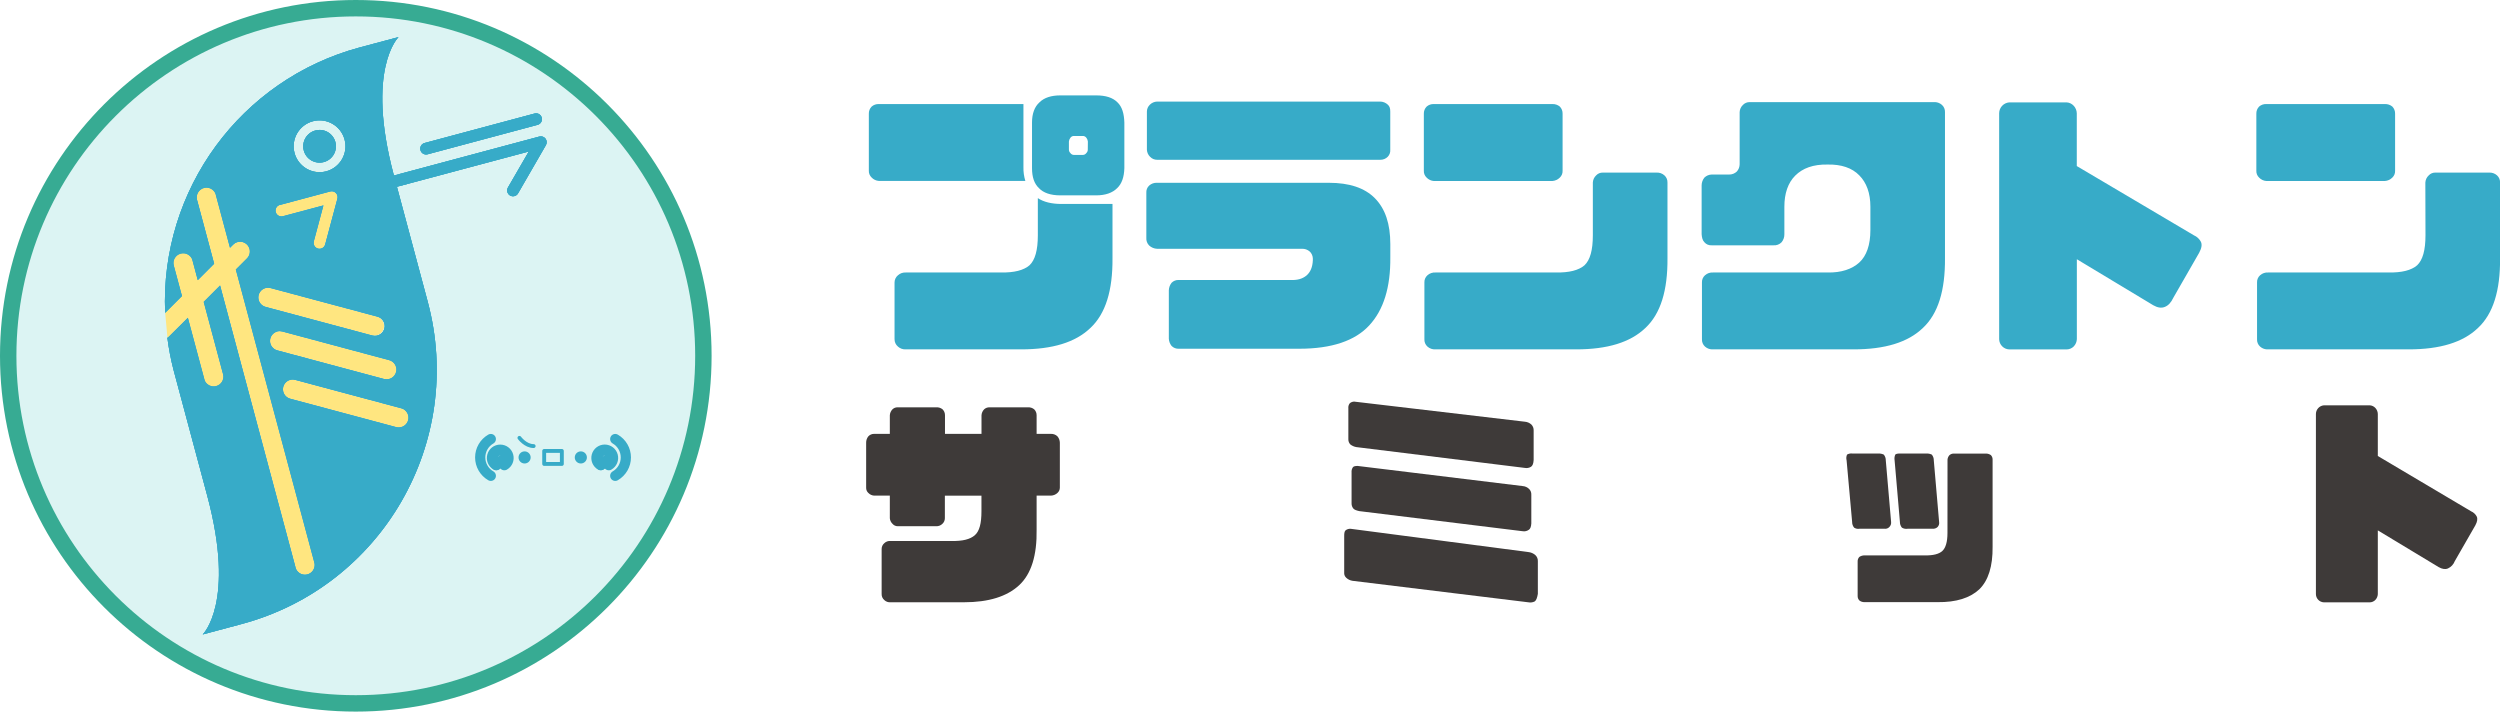
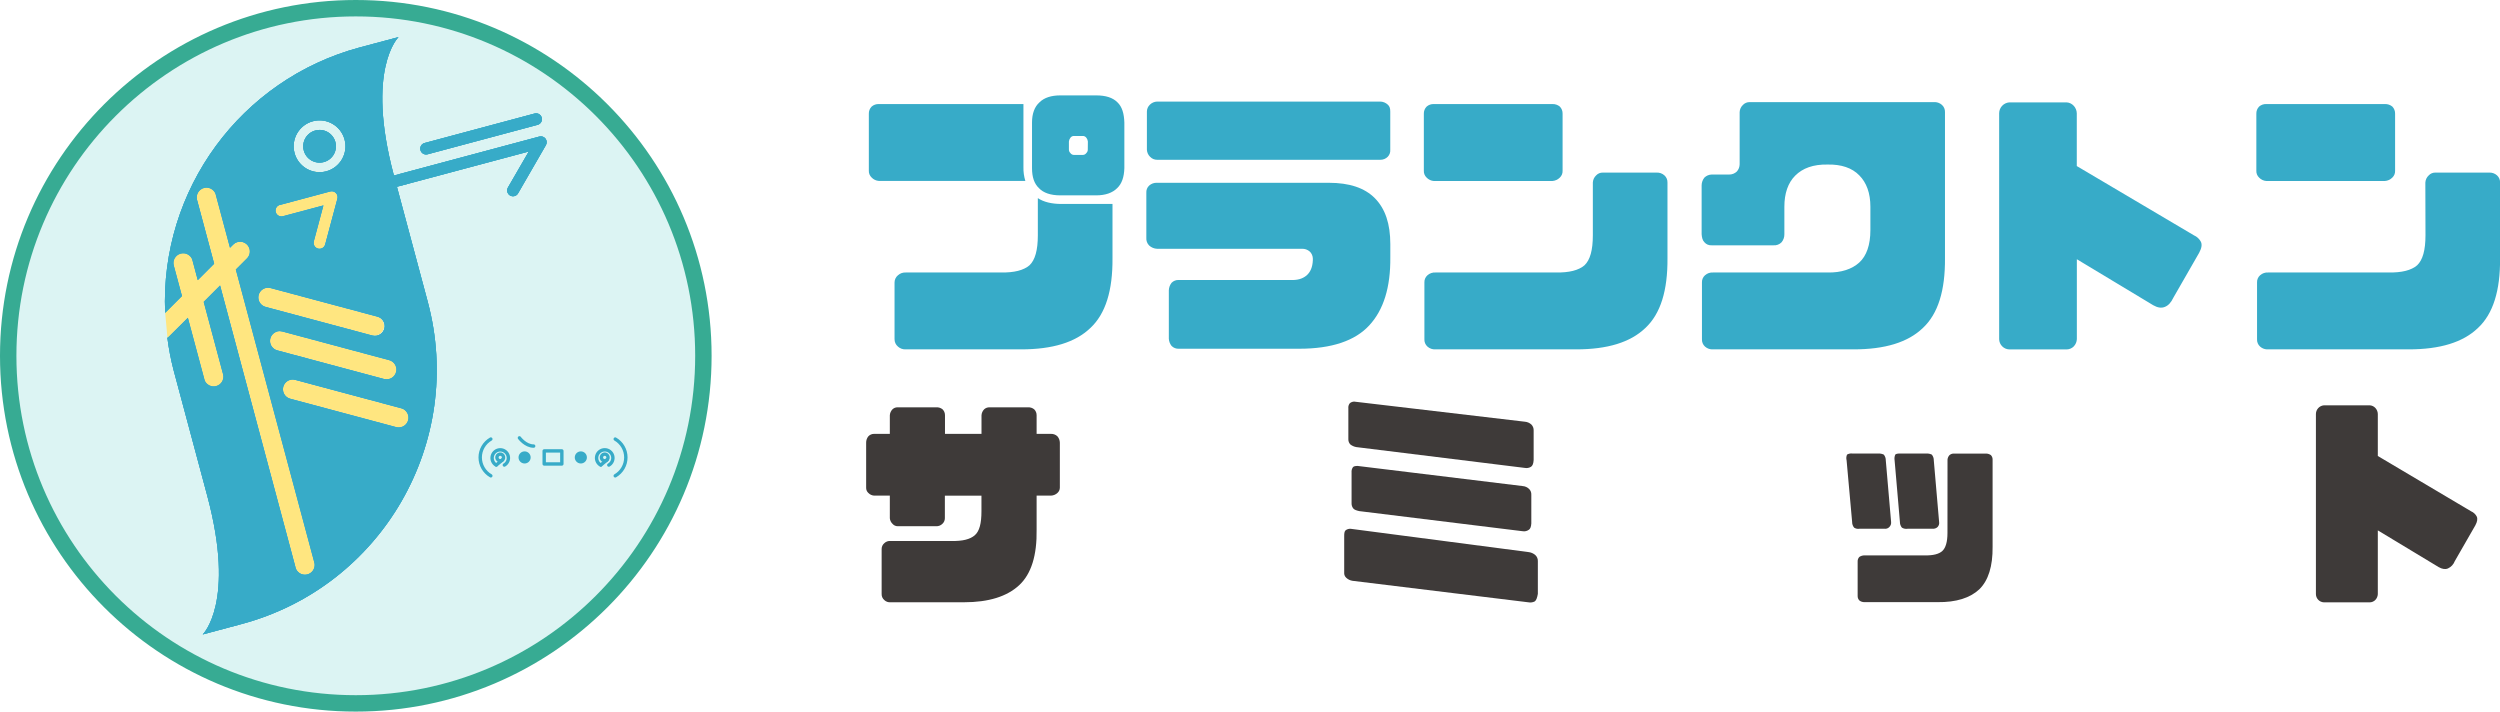
- <svg xmlns="http://www.w3.org/2000/svg" viewBox="0 0 1468.46 417.98">
-   <defs>
-     <style>.cls-1{fill:#37abc8;}.cls-2{fill:#3e3a39;}.cls-3{fill:#dcf4f3;stroke:#37ab93;stroke-width:9.64px;}.cls-3,.cls-5,.cls-6,.cls-7,.cls-8{stroke-linecap:round;}.cls-3,.cls-5,.cls-7,.cls-8{stroke-linejoin:round;}.cls-4{fill:#ffe680;}.cls-5,.cls-6,.cls-7,.cls-8{fill:none;stroke:#37abc8;}.cls-5{stroke-width:2.28px;}.cls-6,.cls-8{stroke-width:6.17px;}.cls-7{stroke-width:6px;}</style>
+ <svg xmlns="http://www.w3.org/2000/svg" id="svg4536" version="1.1" viewBox="0 0 1468.46 417.98">
+   <defs id="defs4487">
+     <style id="style4485">.cls-1{fill:#37abc8;}.cls-2{fill:#3e3a39;}.cls-3{fill:#dcf4f3;stroke:#37ab93;stroke-width:9.64px;}.cls-3,.cls-5,.cls-6,.cls-7,.cls-8{stroke-linecap:round;}.cls-3,.cls-5,.cls-7,.cls-8{stroke-linejoin:round;}.cls-4{fill:#ffe680;}.cls-5,.cls-6,.cls-7,.cls-8{fill:none;stroke:#37abc8;}.cls-5{stroke-width:2.28px;}.cls-6,.cls-8{stroke-width:6.17px;}.cls-7{stroke-width:6px;}</style>
  </defs>
-   <g id="レイヤー_2" data-name="レイヤー 2">
-     <g id="レイヤー_1-2" data-name="レイヤー 1">
-       <path class="cls-1" d="M602.27,106.27H516.21a6.44,6.44,0,0,1-4.23-2,5.18,5.18,0,0,1-1.64-4.08V66.83A5.75,5.75,0,0,1,512,62.59a6.07,6.07,0,0,1,4.23-1.47h84.92v37A25.37,25.37,0,0,0,602.27,106.27Zm7.34,10.11c3.42,2.28,8.15,3.42,13.85,3.42h30v31.78c.17,19.07-4.07,32.77-13,41.08-8.81,8.47-22.33,12.55-40.59,12.55H532a6.28,6.28,0,0,1-4.56-1.63,5.6,5.6,0,0,1-2-4.4V165.93a5.51,5.51,0,0,1,2-4.24,6.28,6.28,0,0,1,4.56-1.63H587.6c8.15.16,13.7-1.3,17.12-4.24,3.26-3.1,4.89-8.8,4.89-17.6ZM606.19,72c0-5.21,1.46-9.29,4.4-11.9,2.77-2.77,7-4.07,12.22-4.07h21c5.7,0,9.78,1.3,12.55,4.07,2.77,2.61,3.91,6.69,4.07,11.9V98.77c-.16,5.22-1.46,9.13-4.23,11.74-2.78,2.77-6.85,4.24-12.39,4.24h-21c-5.7,0-9.94-1.47-12.55-4.24-2.77-2.61-4.07-6.52-4.07-11.74ZM639,83.13a4.31,4.31,0,0,0-.82-2.12,2.56,2.56,0,0,0-2.44-1.14h-4.57A2.56,2.56,0,0,0,628.68,81a4.31,4.31,0,0,0-.82,2.12v4.72a2.7,2.7,0,0,0,.82,2A2.58,2.58,0,0,0,631.12,91h4.57a2.58,2.58,0,0,0,2.44-1.14,2.7,2.7,0,0,0,.82-2Z" />
-       <path class="cls-1" d="M767.39,161.85c2.29-1.95,3.59-4.89,3.75-9v-1a5.86,5.86,0,0,0-1.79-4.08,6.43,6.43,0,0,0-4.73-1.63H679.7a7.36,7.36,0,0,1-4.72-1.95,5.78,5.78,0,0,1-1.64-4.56V113.28A5.29,5.29,0,0,1,675,109a6.43,6.43,0,0,1,4.72-1.63H780.59c11.9,0,21,2.94,27.06,9.13s9,15,9,26.89v7.83c.16,17.44-3.91,30.8-12.39,39.93-8.31,9-22,13.69-41.07,13.69H692.42a5.53,5.53,0,0,1-4.24-1.63,7.48,7.48,0,0,1-1.63-4.24V170.49a7.55,7.55,0,0,1,1.63-4.4,5.53,5.53,0,0,1,4.24-1.63h65.84C762,164.62,765,163.81,767.39,161.85Zm47.76-100.4c1.14,1,1.47,2.28,1.47,4.07V88a5.27,5.27,0,0,1-1.47,4.07,6,6,0,0,1-4.4,1.79h-131a5.66,5.66,0,0,1-4.24-1.79A6.23,6.23,0,0,1,673.67,88V65.52a5.6,5.6,0,0,1,1.79-4.07,6.32,6.32,0,0,1,4.24-1.79h131A6.73,6.73,0,0,1,815.15,61.45Z" />
-       <path class="cls-1" d="M911.81,61.12a6.52,6.52,0,0,1,4.4,1.47,5.78,5.78,0,0,1,1.63,4.24v33.41a5.2,5.2,0,0,1-1.63,4.08,6.87,6.87,0,0,1-4.4,2h-69.6a6.44,6.44,0,0,1-4.23-2,5.18,5.18,0,0,1-1.64-4.08V66.83A5.75,5.75,0,0,1,838,62.59a6.07,6.07,0,0,1,4.23-1.47Zm23.8,46.13a6.12,6.12,0,0,1,1.95-4.24,5.09,5.09,0,0,1,3.92-1.63h31.45a6.43,6.43,0,0,1,4.73,1.63,5.42,5.42,0,0,1,1.79,4.24v44.33c.17,19.07-4.07,32.77-13,41.08-8.81,8.47-22.34,12.55-40.59,12.55H843.19a6.45,6.45,0,0,1-4.73-1.63,5.46,5.46,0,0,1-1.79-4.4V165.93a5.35,5.35,0,0,1,1.79-4.24,6.45,6.45,0,0,1,4.73-1.63H913.6c8.15.16,13.7-1.3,17.12-4.24,3.26-3.1,4.89-8.8,4.89-17.6Z" />
-       <path class="cls-1" d="M1001.14,142.29c-1.14-1.14-1.47-2.77-1.63-4.72V108.88a7.39,7.39,0,0,1,1.63-4.56,6.31,6.31,0,0,1,4.24-1.8h10.26a6.41,6.41,0,0,0,4.57-1.79,6.51,6.51,0,0,0,1.63-4.24V65.85a6.12,6.12,0,0,1,1.95-4.24,5.33,5.33,0,0,1,3.92-1.63h108.22a6.43,6.43,0,0,1,4.73,1.63,5.42,5.42,0,0,1,1.79,4.24v85.73c.17,19.07-4.07,32.77-13,41.08-8.81,8.47-22.34,12.55-40.59,12.55h-82.64a6.45,6.45,0,0,1-4.73-1.63,5.46,5.46,0,0,1-1.79-4.4V165.93a5.35,5.35,0,0,1,1.79-4.24,6.45,6.45,0,0,1,4.73-1.63h67.32c8,.16,14.34-2,18.58-5.87s6.52-10.27,6.52-19.07V121.43c0-8-2.28-14.18-6.52-18.42-4.24-4.4-10.6-6.52-18.58-6.36-8.48-.16-14.67,2.12-19.07,6.52-4.24,4.24-6.36,10.44-6.36,18.26v16.14a7.17,7.17,0,0,1-1.63,4.72,5.91,5.91,0,0,1-4.73,1.8h-36.34A5.11,5.11,0,0,1,1001.14,142.29Z" />
-       <path class="cls-1" d="M1288.67,138.22a8.4,8.4,0,0,1,4.07,3.75c.82,1.63.49,3.75-1,6.52l-15.16,26.4c-1.3,2.77-2.93,4.57-5,5.38-2,.82-4.24.49-6.84-1l-44.83-27v46.94a6.66,6.66,0,0,1-1.79,4.24,5.92,5.92,0,0,1-4.08,1.79h-33.9a6.14,6.14,0,0,1-5.87-6V66.5a6.46,6.46,0,0,1,5.87-6.36H1214a6.12,6.12,0,0,1,4.08,2,6.73,6.73,0,0,1,1.79,4.4v31Z" />
-       <path class="cls-1" d="M1400.81,61.12a6.52,6.52,0,0,1,4.4,1.47,5.78,5.78,0,0,1,1.63,4.24v33.41a5.2,5.2,0,0,1-1.63,4.08,6.87,6.87,0,0,1-4.4,2h-69.6a6.48,6.48,0,0,1-4.24-2,5.2,5.2,0,0,1-1.63-4.08V66.83a5.78,5.78,0,0,1,1.63-4.24,6.11,6.11,0,0,1,4.24-1.47Zm23.8,46.13a6.12,6.12,0,0,1,2-4.24,5.09,5.09,0,0,1,3.92-1.63h31.45a6.43,6.43,0,0,1,4.73,1.63,5.42,5.42,0,0,1,1.79,4.24v44.33c.17,19.07-4.07,32.77-13,41.08-8.81,8.47-22.34,12.55-40.59,12.55h-82.64a6.45,6.45,0,0,1-4.73-1.63,5.46,5.46,0,0,1-1.79-4.4V165.93a5.35,5.35,0,0,1,1.79-4.24,6.45,6.45,0,0,1,4.73-1.63h70.41c8.15.16,13.7-1.3,17.12-4.24,3.26-3.1,4.89-8.8,4.89-17.6Z" />
-       <path class="cls-2" d="M510.06,289.56a4,4,0,0,1-1.3-3.12V260.05a5.79,5.79,0,0,1,1.3-3.77,4.51,4.51,0,0,1,3.38-1.43h9.23V243.93a5.49,5.49,0,0,1,1.56-3.51,4.22,4.22,0,0,1,3.12-1.17H550a5.33,5.33,0,0,1,3.64,1.17,4.8,4.8,0,0,1,1.43,3.51v10.92h21.45V243.93a5.49,5.49,0,0,1,1.56-3.51,4.43,4.43,0,0,1,3.12-1.17h22.62a5.33,5.33,0,0,1,3.64,1.17,4.8,4.8,0,0,1,1.43,3.51v10.92h8.45a5.2,5.2,0,0,1,3.77,1.43,5.92,5.92,0,0,1,1.43,3.77v26.39a4.15,4.15,0,0,1-1.43,3.12,5.89,5.89,0,0,1-3.77,1.56h-8.45V311c.26,15.21-3.12,26.13-10.27,32.76s-17.94,10-32.37,10H523.06a4.63,4.63,0,0,1-3.64-1.3,4.45,4.45,0,0,1-1.56-3.51V322.45a4.38,4.38,0,0,1,1.56-3.38,4.63,4.63,0,0,1,3.64-1.3h35.88c6.5.13,10.92-1,13.65-3.38s3.9-7,3.9-14v-9.23H555v13.26a4.43,4.43,0,0,1-1.43,3.25,4.89,4.89,0,0,1-3.64,1.43H527.35a4,4,0,0,1-3.12-1.43,5.13,5.13,0,0,1-1.56-3.25V291.12h-9.23A5.16,5.16,0,0,1,510.06,289.56Z" />
-       <path class="cls-2" d="M790.73,339.35a3.66,3.66,0,0,1-1.17-3V314.78c0-1.43.13-2.6.78-3.25a4.27,4.27,0,0,1,3.12-.91l104.26,13.65a7.28,7.28,0,0,1,4.16,1.82,4.59,4.59,0,0,1,1.43,3.51v19.24c-.39,2.21-.91,3.77-1.82,4.42a5.71,5.71,0,0,1-3.77.52L794.5,341.17A6.85,6.85,0,0,1,790.73,339.35Zm2.47-78.26A4.22,4.22,0,0,1,792,258v-18.2a3.93,3.93,0,0,1,.91-3,4.29,4.29,0,0,1,2.47-.91L895.64,247.7a6.4,6.4,0,0,1,3.9,1.69,4.71,4.71,0,0,1,1.3,3.51v17.29c-.13,2.21-.65,3.38-1.56,4a5.13,5.13,0,0,1-3.64.65l-98.93-12.22A8.06,8.06,0,0,1,793.2,261.09Zm1.69,37.57a4.64,4.64,0,0,1-1-3v-18.2a4.58,4.58,0,0,1,.78-3q.58-.78,2.73-.78l97,11.83a6,6,0,0,1,3.77,1.69,4.41,4.41,0,0,1,1.3,3.38v16.9c-.13,2.08-.65,3.25-1.56,3.77a4.74,4.74,0,0,1-3.51.78L798.4,300.22C796.71,299.83,795.54,299.44,794.89,298.66Z" />
-       <path class="cls-2" d="M1109.75,309.58a3.31,3.31,0,0,1-2.86,1H1092.2a4.32,4.32,0,0,1-3.12-.65,5.14,5.14,0,0,1-1.17-3.38l-3.25-36.14a5.16,5.16,0,0,1,.26-3.38,4.76,4.76,0,0,1,3-.65h15.47a7,7,0,0,1,3.12.65,5.14,5.14,0,0,1,1.17,3.38l3.12,36.14A3.57,3.57,0,0,1,1109.75,309.58Zm34.19-39.65a4.39,4.39,0,0,1,1.17-2.6,3.74,3.74,0,0,1,2.34-.91h19.11a5,5,0,0,1,2.86.91,3.63,3.63,0,0,1,1,2.6v51.22q.19,17.16-7.8,25c-5.46,5.07-13.52,7.67-24.57,7.54h-42.9a4.64,4.64,0,0,1-3-1,3.63,3.63,0,0,1-1-2.6V329.86a3.72,3.72,0,0,1,1-2.73,5.43,5.43,0,0,1,3-.91h35.36c4.94.13,8.45-.78,10.4-2.6s3-5.33,3-10.53Zm-5.85,39.65a3.87,3.87,0,0,1-3,1h-14.56a4.9,4.9,0,0,1-3.38-.65,5.14,5.14,0,0,1-1.17-3.38l-3.12-36.14a5.92,5.92,0,0,1,.39-3.38c.39-.39,1.17-.65,2.73-.65h15.73a6.78,6.78,0,0,1,3,.65,5.14,5.14,0,0,1,1.17,3.38l3.12,36.14A3.49,3.49,0,0,1,1138.09,309.58Z" />
-       <path class="cls-2" d="M1451.52,300.35a6.7,6.7,0,0,1,3.25,3c.65,1.3.39,3-.78,5.2L1441.9,329.6a7.73,7.73,0,0,1-4,4.29q-2.34,1-5.46-.78l-35.75-21.58V349a5.32,5.32,0,0,1-1.43,3.38,4.72,4.72,0,0,1-3.25,1.43h-27a4.89,4.89,0,0,1-4.68-4.81V243.15a5.14,5.14,0,0,1,4.68-5.07h27a4.84,4.84,0,0,1,3.25,1.56,5.38,5.38,0,0,1,1.43,3.51v24.7Z" />
+   <g data-name="レイヤー 2" id="レイヤー_2">
+     <g data-name="レイヤー 1" id="レイヤー_1-2">
+       <path id="path4491" d="M602.27,106.27H516.21a6.44,6.44,0,0,1-4.23-2,5.18,5.18,0,0,1-1.64-4.08V66.83A5.75,5.75,0,0,1,512,62.59a6.07,6.07,0,0,1,4.23-1.47h84.92v37A25.37,25.37,0,0,0,602.27,106.27Zm7.34,10.11c3.42,2.28,8.15,3.42,13.85,3.42h30v31.78c.17,19.07-4.07,32.77-13,41.08-8.81,8.47-22.33,12.55-40.59,12.55H532a6.28,6.28,0,0,1-4.56-1.63,5.6,5.6,0,0,1-2-4.4V165.93a5.51,5.51,0,0,1,2-4.24,6.28,6.28,0,0,1,4.56-1.63H587.6c8.15.16,13.7-1.3,17.12-4.24,3.26-3.1,4.89-8.8,4.89-17.6ZM606.19,72c0-5.21,1.46-9.29,4.4-11.9,2.77-2.77,7-4.07,12.22-4.07h21c5.7,0,9.78,1.3,12.55,4.07,2.77,2.61,3.91,6.69,4.07,11.9V98.77c-.16,5.22-1.46,9.13-4.23,11.74-2.78,2.77-6.85,4.24-12.39,4.24h-21c-5.7,0-9.94-1.47-12.55-4.24-2.77-2.61-4.07-6.52-4.07-11.74ZM639,83.13a4.31,4.31,0,0,0-.82-2.12,2.56,2.56,0,0,0-2.44-1.14h-4.57A2.56,2.56,0,0,0,628.68,81a4.31,4.31,0,0,0-.82,2.12v4.72a2.7,2.7,0,0,0,.82,2A2.58,2.58,0,0,0,631.12,91h4.57a2.58,2.58,0,0,0,2.44-1.14,2.7,2.7,0,0,0,.82-2Z" class="cls-1" />
+       <path id="path4493" d="M767.39,161.85c2.29-1.95,3.59-4.89,3.75-9v-1a5.86,5.86,0,0,0-1.79-4.08,6.43,6.43,0,0,0-4.73-1.63H679.7a7.36,7.36,0,0,1-4.72-1.95,5.78,5.78,0,0,1-1.64-4.56V113.28A5.29,5.29,0,0,1,675,109a6.43,6.43,0,0,1,4.72-1.63H780.59c11.9,0,21,2.94,27.06,9.13s9,15,9,26.89v7.83c.16,17.44-3.91,30.8-12.39,39.93-8.31,9-22,13.69-41.07,13.69H692.42a5.53,5.53,0,0,1-4.24-1.63,7.48,7.48,0,0,1-1.63-4.24V170.49a7.55,7.55,0,0,1,1.63-4.4,5.53,5.53,0,0,1,4.24-1.63h65.84C762,164.62,765,163.81,767.39,161.85Zm47.76-100.4c1.14,1,1.47,2.28,1.47,4.07V88a5.27,5.27,0,0,1-1.47,4.07,6,6,0,0,1-4.4,1.79h-131a5.66,5.66,0,0,1-4.24-1.79A6.23,6.23,0,0,1,673.67,88V65.52a5.6,5.6,0,0,1,1.79-4.07,6.32,6.32,0,0,1,4.24-1.79h131A6.73,6.73,0,0,1,815.15,61.45Z" class="cls-1" />
+       <path id="path4495" d="M911.81,61.12a6.52,6.52,0,0,1,4.4,1.47,5.78,5.78,0,0,1,1.63,4.24v33.41a5.2,5.2,0,0,1-1.63,4.08,6.87,6.87,0,0,1-4.4,2h-69.6a6.44,6.44,0,0,1-4.23-2,5.18,5.18,0,0,1-1.64-4.08V66.83A5.75,5.75,0,0,1,838,62.59a6.07,6.07,0,0,1,4.23-1.47Zm23.8,46.13a6.12,6.12,0,0,1,1.95-4.24,5.09,5.09,0,0,1,3.92-1.63h31.45a6.43,6.43,0,0,1,4.73,1.63,5.42,5.42,0,0,1,1.79,4.24v44.33c.17,19.07-4.07,32.77-13,41.08-8.81,8.47-22.34,12.55-40.59,12.55H843.19a6.45,6.45,0,0,1-4.73-1.63,5.46,5.46,0,0,1-1.79-4.4V165.93a5.35,5.35,0,0,1,1.79-4.24,6.45,6.45,0,0,1,4.73-1.63H913.6c8.15.16,13.7-1.3,17.12-4.24,3.26-3.1,4.89-8.8,4.89-17.6Z" class="cls-1" />
+       <path id="path4497" d="M1001.14,142.29c-1.14-1.14-1.47-2.77-1.63-4.72V108.88a7.39,7.39,0,0,1,1.63-4.56,6.31,6.31,0,0,1,4.24-1.8h10.26a6.41,6.41,0,0,0,4.57-1.79,6.51,6.51,0,0,0,1.63-4.24V65.85a6.12,6.12,0,0,1,1.95-4.24,5.33,5.33,0,0,1,3.92-1.63h108.22a6.43,6.43,0,0,1,4.73,1.63,5.42,5.42,0,0,1,1.79,4.24v85.73c.17,19.07-4.07,32.77-13,41.08-8.81,8.47-22.34,12.55-40.59,12.55h-82.64a6.45,6.45,0,0,1-4.73-1.63,5.46,5.46,0,0,1-1.79-4.4V165.93a5.35,5.35,0,0,1,1.79-4.24,6.45,6.45,0,0,1,4.73-1.63h67.32c8,.16,14.34-2,18.58-5.87s6.52-10.27,6.52-19.07V121.43c0-8-2.28-14.18-6.52-18.42-4.24-4.4-10.6-6.52-18.58-6.36-8.48-.16-14.67,2.12-19.07,6.52-4.24,4.24-6.36,10.44-6.36,18.26v16.14a7.17,7.17,0,0,1-1.63,4.72,5.91,5.91,0,0,1-4.73,1.8h-36.34A5.11,5.11,0,0,1,1001.14,142.29Z" class="cls-1" />
+       <path id="path4499" d="M1288.67,138.22a8.4,8.4,0,0,1,4.07,3.75c.82,1.63.49,3.75-1,6.52l-15.16,26.4c-1.3,2.77-2.93,4.57-5,5.38-2,.82-4.24.49-6.84-1l-44.83-27v46.94a6.66,6.66,0,0,1-1.79,4.24,5.92,5.92,0,0,1-4.08,1.79h-33.9a6.14,6.14,0,0,1-5.87-6V66.5a6.46,6.46,0,0,1,5.87-6.36H1214a6.12,6.12,0,0,1,4.08,2,6.73,6.73,0,0,1,1.79,4.4v31Z" class="cls-1" />
+       <path id="path4501" d="M1400.81,61.12a6.52,6.52,0,0,1,4.4,1.47,5.78,5.78,0,0,1,1.63,4.24v33.41a5.2,5.2,0,0,1-1.63,4.08,6.87,6.87,0,0,1-4.4,2h-69.6a6.48,6.48,0,0,1-4.24-2,5.2,5.2,0,0,1-1.63-4.08V66.83a5.78,5.78,0,0,1,1.63-4.24,6.11,6.11,0,0,1,4.24-1.47Zm23.8,46.13a6.12,6.12,0,0,1,2-4.24,5.09,5.09,0,0,1,3.92-1.63h31.45a6.43,6.43,0,0,1,4.73,1.63,5.42,5.42,0,0,1,1.79,4.24v44.33c.17,19.07-4.07,32.77-13,41.08-8.81,8.47-22.34,12.55-40.59,12.55h-82.64a6.45,6.45,0,0,1-4.73-1.63,5.46,5.46,0,0,1-1.79-4.4V165.93a5.35,5.35,0,0,1,1.79-4.24,6.45,6.45,0,0,1,4.73-1.63h70.41c8.15.16,13.7-1.3,17.12-4.24,3.26-3.1,4.89-8.8,4.89-17.6Z" class="cls-1" />
+       <path id="path4503" d="M510.06,289.56a4,4,0,0,1-1.3-3.12V260.05a5.79,5.79,0,0,1,1.3-3.77,4.51,4.51,0,0,1,3.38-1.43h9.23V243.93a5.49,5.49,0,0,1,1.56-3.51,4.22,4.22,0,0,1,3.12-1.17H550a5.33,5.33,0,0,1,3.64,1.17,4.8,4.8,0,0,1,1.43,3.51v10.92h21.45V243.93a5.49,5.49,0,0,1,1.56-3.51,4.43,4.43,0,0,1,3.12-1.17h22.62a5.33,5.33,0,0,1,3.64,1.17,4.8,4.8,0,0,1,1.43,3.51v10.92h8.45a5.2,5.2,0,0,1,3.77,1.43,5.92,5.92,0,0,1,1.43,3.77v26.39a4.15,4.15,0,0,1-1.43,3.12,5.89,5.89,0,0,1-3.77,1.56h-8.45V311c.26,15.21-3.12,26.13-10.27,32.76s-17.94,10-32.37,10H523.06a4.63,4.63,0,0,1-3.64-1.3,4.45,4.45,0,0,1-1.56-3.51V322.45a4.38,4.38,0,0,1,1.56-3.38,4.63,4.63,0,0,1,3.64-1.3h35.88c6.5.13,10.92-1,13.65-3.38s3.9-7,3.9-14v-9.23H555v13.26a4.43,4.43,0,0,1-1.43,3.25,4.89,4.89,0,0,1-3.64,1.43H527.35a4,4,0,0,1-3.12-1.43,5.13,5.13,0,0,1-1.56-3.25V291.12h-9.23A5.16,5.16,0,0,1,510.06,289.56Z" class="cls-2" />
+       <path id="path4505" d="M790.73,339.35a3.66,3.66,0,0,1-1.17-3V314.78c0-1.43.13-2.6.78-3.25a4.27,4.27,0,0,1,3.12-.91l104.26,13.65a7.28,7.28,0,0,1,4.16,1.82,4.59,4.59,0,0,1,1.43,3.51v19.24c-.39,2.21-.91,3.77-1.82,4.42a5.71,5.71,0,0,1-3.77.52L794.5,341.17A6.85,6.85,0,0,1,790.73,339.35Zm2.47-78.26A4.22,4.22,0,0,1,792,258v-18.2a3.93,3.93,0,0,1,.91-3,4.29,4.29,0,0,1,2.47-.91L895.64,247.7a6.4,6.4,0,0,1,3.9,1.69,4.71,4.71,0,0,1,1.3,3.51v17.29c-.13,2.21-.65,3.38-1.56,4a5.13,5.13,0,0,1-3.64.65l-98.93-12.22A8.06,8.06,0,0,1,793.2,261.09Zm1.69,37.57a4.64,4.64,0,0,1-1-3v-18.2a4.58,4.58,0,0,1,.78-3q.58-.78,2.73-.78l97,11.83a6,6,0,0,1,3.77,1.69,4.41,4.41,0,0,1,1.3,3.38v16.9c-.13,2.08-.65,3.25-1.56,3.77a4.74,4.74,0,0,1-3.51.78L798.4,300.22C796.71,299.83,795.54,299.44,794.89,298.66Z" class="cls-2" />
+       <path id="path4507" d="M1109.75,309.58a3.31,3.31,0,0,1-2.86,1H1092.2a4.32,4.32,0,0,1-3.12-.65,5.14,5.14,0,0,1-1.17-3.38l-3.25-36.14a5.16,5.16,0,0,1,.26-3.38,4.76,4.76,0,0,1,3-.65h15.47a7,7,0,0,1,3.12.65,5.14,5.14,0,0,1,1.17,3.38l3.12,36.14A3.57,3.57,0,0,1,1109.75,309.58Zm34.19-39.65a4.39,4.39,0,0,1,1.17-2.6,3.74,3.74,0,0,1,2.34-.91h19.11a5,5,0,0,1,2.86.91,3.63,3.63,0,0,1,1,2.6v51.22q.19,17.16-7.8,25c-5.46,5.07-13.52,7.67-24.57,7.54h-42.9a4.64,4.64,0,0,1-3-1,3.63,3.63,0,0,1-1-2.6V329.86a3.72,3.72,0,0,1,1-2.73,5.43,5.43,0,0,1,3-.91h35.36c4.94.13,8.45-.78,10.4-2.6s3-5.33,3-10.53Zm-5.85,39.65a3.87,3.87,0,0,1-3,1h-14.56a4.9,4.9,0,0,1-3.38-.65,5.14,5.14,0,0,1-1.17-3.38l-3.12-36.14a5.92,5.92,0,0,1,.39-3.38c.39-.39,1.17-.65,2.73-.65h15.73a6.78,6.78,0,0,1,3,.65,5.14,5.14,0,0,1,1.17,3.38l3.12,36.14A3.49,3.49,0,0,1,1138.09,309.58Z" class="cls-2" />
+       <path id="path4509" d="M1451.52,300.35a6.7,6.7,0,0,1,3.25,3c.65,1.3.39,3-.78,5.2L1441.9,329.6a7.73,7.73,0,0,1-4,4.29q-2.34,1-5.46-.78l-35.75-21.58V349a5.32,5.32,0,0,1-1.43,3.38,4.72,4.72,0,0,1-3.25,1.43h-27a4.89,4.89,0,0,1-4.68-4.81V243.15a5.14,5.14,0,0,1,4.68-5.07h27a4.84,4.84,0,0,1,3.25,1.56,5.38,5.38,0,0,1,1.43,3.51v24.7Z" class="cls-2" />
      <g id="layer1">
-         <circle id="path4642" class="cls-3" cx="208.99" cy="208.99" r="204.17" />
+         <circle r="204.17" cy="208.99" cx="208.99" class="cls-3" id="path4642" />
        <g id="g4651">
-           <path id="path4593" class="cls-1" d="M211.23,27.88A154.6,154.6,0,0,0,97,183.78l9.89-9.89L102,155.7a5.73,5.73,0,0,1,11-3.12.94.94,0,0,0,0,.16l3.16,11.8,9.64-9.64-10.11-37.73a5.73,5.73,0,0,1,11-3.13c0,.06,0,.11,0,.16l8.4,31.35,1.84-1.84a5.8,5.8,0,0,1,2.81-1.58,5.73,5.73,0,0,1,5.29,9.68l-6.52,6.51,46,171.68a5.72,5.72,0,1,1-11,3.07l0-.11L129.28,167.67l-9.64,9.64,11.48,42.83a5.73,5.73,0,0,1-11,3.08l0-.12-9.77-36.44L99.24,197.71a5.23,5.23,0,0,1-.93.76,155,155,0,0,0,3.6,18.75l19.87,74.15c16.77,62.59-2.71,81.3-2.71,81.3l22.85-6.12A154.59,154.59,0,0,0,251.24,177.21L233.15,109.7,310.59,89,298.4,110.07a3.43,3.43,0,1,0,5.85,3.59.51.51,0,0,0,.09-.16l16.34-28.3a3.43,3.43,0,0,0-3.86-5l-85.45,22.89c-16.77-62.59,2.71-81.3,2.71-81.3ZM183.76,71.22a15.22,15.22,0,0,1,7.88,29.41h0A15.23,15.23,0,0,1,173,89.86h0a15.23,15.23,0,0,1,10.77-18.64Zm1.45,5.44a9.59,9.59,0,0,0,5,18.53h0A9.6,9.6,0,0,0,197,83.44h0a9.59,9.59,0,0,0-11.76-6.78ZM249.4,84a3.43,3.43,0,1,0,1.78,6.63l64.74-17.34a3.44,3.44,0,0,0-1.78-6.64Zm-85,36.4,29.56-7.92a3.45,3.45,0,0,1,4.21,2.43,3.58,3.58,0,0,1,0,1.78L191,143.52a3.43,3.43,0,0,1-6.66-1.66.53.53,0,0,1,0-.12l5.65-21.1L166.16,127a3.44,3.44,0,0,1-1.9-6.61l.12,0Zm-8.62,48.85.39-.1a5.77,5.77,0,0,1,2.83.07L221.69,186a5.72,5.72,0,1,1-2.88,11.08l-.08,0L156,180.26a5.73,5.73,0,0,1-.26-11Zm6.83,25.5.39-.1h0a5.81,5.81,0,0,1,2.84.07l62.71,16.81a5.72,5.72,0,1,1-2.88,11.08l-.09,0-62.71-16.81a5.73,5.73,0,0,1-.26-11Zm7.62,28.43.39-.1h0a5.65,5.65,0,0,1,2.83.07l62.71,16.8A5.73,5.73,0,0,1,233.35,251l-.17,0-62.71-16.8a5.73,5.73,0,0,1-.26-11Z" />
-           <path id="path4644" class="cls-4" d="M183.65,100.58a15.17,15.17,0,0,0,4.13.55Zm-62.25,9.3a5.74,5.74,0,0,0-5.65,7.29l10.11,37.73-9.64,9.64-3.16-11.8a5.73,5.73,0,0,0-7-4.15l-.16,0A5.71,5.71,0,0,0,102,155.7l4.87,18.19-9.82,9.82,0,.25,1.31,14.49a4.93,4.93,0,0,0,.9-.74l11.05-11.05,9.77,36.44a5.73,5.73,0,1,0,11.1-2.81s0-.1,0-.15l-11.48-42.82,9.65-9.65L173.57,333a5.73,5.73,0,1,0,11.1-2.81.83.83,0,0,0,0-.15l-46-171.68,6.52-6.51a5.72,5.72,0,0,0-5.29-9.68,5.8,5.8,0,0,0-2.81,1.58l-1.84,1.84-8.4-31.35a5.72,5.72,0,0,0-5.41-4.32ZM195,112.35a3.2,3.2,0,0,0-1,.11l-29.56,7.92a3.43,3.43,0,1,0,1.64,6.67l.14,0L190,120.64l-5.65,21.1a3.43,3.43,0,0,0,6.6,1.9l0-.12,7.2-26.85a3.44,3.44,0,0,0-2.43-4.21,3.87,3.87,0,0,0-.76-.11ZM157.28,169a6.13,6.13,0,0,0-1.13.14l-.39.1a5.73,5.73,0,0,0,.26,11l62.71,16.8a5.73,5.73,0,0,0,3.09-11l-.13,0L159,169.2a5.71,5.71,0,0,0-1.7-.21Zm6.84,25.5a5.39,5.39,0,0,0-1.14.14h0l-.39.1a5.73,5.73,0,0,0,.26,11l62.71,16.8a5.73,5.73,0,1,0,3.12-11l-.15,0L165.82,194.7A5.79,5.79,0,0,0,164.12,194.49Zm7.61,28.43a5.38,5.38,0,0,0-1.13.14h0l-.39.1a5.72,5.72,0,0,0,.26,11L233.18,251a5.73,5.73,0,0,0,3.09-11l-.13,0-62.71-16.8a5.71,5.71,0,0,0-1.7-.21Z" />
-           <path id="path4659" class="cls-1" d="M211.23,27.88A154.6,154.6,0,0,0,97,183.78l9.89-9.89L102,155.7a5.73,5.73,0,0,1,11-3.12.94.94,0,0,0,0,.16l3.16,11.8,9.64-9.64-10.11-37.73a5.73,5.73,0,0,1,11-3.13c0,.06,0,.11,0,.16l8.4,31.35,1.84-1.84a5.8,5.8,0,0,1,2.81-1.58,5.73,5.73,0,0,1,5.29,9.68l-6.52,6.51,46,171.68a5.72,5.72,0,1,1-11,3.07l0-.11L129.28,167.67l-9.64,9.64,11.48,42.83a5.73,5.73,0,0,1-11,3.08l0-.12-9.77-36.44L99.24,197.71a5.23,5.23,0,0,1-.93.76,155,155,0,0,0,3.6,18.75l19.87,74.15c16.77,62.59-2.71,81.3-2.71,81.3l22.85-6.12A154.59,154.59,0,0,0,251.24,177.21L233.15,109.7,310.59,89,298.4,110.07a3.43,3.43,0,1,0,5.85,3.59.51.51,0,0,0,.09-.16l16.34-28.3a3.43,3.43,0,0,0-3.86-5l-85.45,22.89c-16.77-62.59,2.71-81.3,2.71-81.3ZM183.76,71.22a15.22,15.22,0,0,1,7.88,29.41h0A15.23,15.23,0,0,1,173,89.86h0a15.23,15.23,0,0,1,10.77-18.64Zm1.45,5.44a9.59,9.59,0,0,0,5,18.53h0A9.6,9.6,0,0,0,197,83.44h0a9.59,9.59,0,0,0-11.76-6.78ZM249.4,84a3.43,3.43,0,1,0,1.78,6.63l64.74-17.34a3.44,3.44,0,0,0-1.78-6.64Zm-85,36.4,29.56-7.92a3.45,3.45,0,0,1,4.21,2.43,3.58,3.58,0,0,1,0,1.78L191,143.52a3.43,3.43,0,0,1-6.66-1.66.53.53,0,0,1,0-.12l5.65-21.1L166.16,127a3.44,3.44,0,0,1-1.9-6.61l.12,0Zm-8.62,48.85.39-.1a5.77,5.77,0,0,1,2.83.07L221.69,186a5.72,5.72,0,1,1-2.88,11.08l-.08,0L156,180.26a5.73,5.73,0,0,1-.26-11Zm6.83,25.5.39-.1h0a5.81,5.81,0,0,1,2.84.07l62.71,16.81a5.72,5.72,0,1,1-2.88,11.08l-.09,0-62.71-16.81a5.73,5.73,0,0,1-.26-11Zm7.62,28.43.39-.1h0a5.65,5.65,0,0,1,2.83.07l62.71,16.8A5.73,5.73,0,0,1,233.35,251l-.17,0-62.71-16.8a5.73,5.73,0,0,1-.26-11Z" />
-           <path id="path4745" class="cls-1" d="M211.23,27.88A154.6,154.6,0,0,0,97,183.78l9.89-9.89L102,155.7a5.73,5.73,0,0,1,11-3.12.94.94,0,0,0,0,.16l3.16,11.8,9.64-9.64-10.11-37.73a5.73,5.73,0,0,1,11-3.13c0,.06,0,.11,0,.16l8.4,31.35,1.84-1.84a5.8,5.8,0,0,1,2.81-1.58,5.73,5.73,0,0,1,5.29,9.68l-6.52,6.51,46,171.68a5.72,5.72,0,1,1-11,3.07l0-.11L129.28,167.67l-9.64,9.64,11.48,42.83a5.73,5.73,0,0,1-11,3.08l0-.12-9.77-36.44L99.24,197.71a5.23,5.23,0,0,1-.93.76,155,155,0,0,0,3.6,18.75l19.87,74.15c16.77,62.59-2.71,81.3-2.71,81.3l22.85-6.12A154.59,154.59,0,0,0,251.24,177.21L233.15,109.7,310.59,89,298.4,110.07a3.43,3.43,0,1,0,5.85,3.59.51.51,0,0,0,.09-.16l16.34-28.3a3.43,3.43,0,0,0-3.86-5l-85.45,22.89c-16.77-62.59,2.71-81.3,2.71-81.3ZM183.76,71.22a15.22,15.22,0,0,1,7.88,29.41h0A15.23,15.23,0,0,1,173,89.86h0a15.23,15.23,0,0,1,10.77-18.64Zm1.45,5.44a9.59,9.59,0,0,0,5,18.53h0A9.6,9.6,0,0,0,197,83.44h0a9.59,9.59,0,0,0-11.76-6.78ZM249.4,84a3.43,3.43,0,1,0,1.78,6.63l64.74-17.34a3.44,3.44,0,0,0-1.78-6.64Zm-85,36.4,29.56-7.92a3.45,3.45,0,0,1,4.21,2.43,3.58,3.58,0,0,1,0,1.78L191,143.52a3.43,3.43,0,0,1-6.66-1.66.53.53,0,0,1,0-.12l5.65-21.1L166.16,127a3.44,3.44,0,0,1-1.9-6.61l.12,0Zm-8.62,48.85.39-.1a5.77,5.77,0,0,1,2.83.07L221.69,186a5.72,5.72,0,1,1-2.88,11.08l-.08,0L156,180.26a5.73,5.73,0,0,1-.26-11Zm6.83,25.5.39-.1h0a5.81,5.81,0,0,1,2.84.07l62.71,16.81a5.72,5.72,0,1,1-2.88,11.08l-.09,0-62.71-16.81a5.73,5.73,0,0,1-.26-11Zm7.62,28.43.39-.1h0a5.65,5.65,0,0,1,2.83.07l62.71,16.8A5.73,5.73,0,0,1,233.35,251l-.17,0-62.71-16.8a5.73,5.73,0,0,1-.26-11Z" />
+           <path d="M211.23,27.88A154.6,154.6,0,0,0,97,183.78l9.89-9.89L102,155.7a5.73,5.73,0,0,1,11-3.12.94.94,0,0,0,0,.16l3.16,11.8,9.64-9.64-10.11-37.73a5.73,5.73,0,0,1,11-3.13c0,.06,0,.11,0,.16l8.4,31.35,1.84-1.84a5.8,5.8,0,0,1,2.81-1.58,5.73,5.73,0,0,1,5.29,9.68l-6.52,6.51,46,171.68a5.72,5.72,0,1,1-11,3.07l0-.11L129.28,167.67l-9.64,9.64,11.48,42.83a5.73,5.73,0,0,1-11,3.08l0-.12-9.77-36.44L99.24,197.71a5.23,5.23,0,0,1-.93.76,155,155,0,0,0,3.6,18.75l19.87,74.15c16.77,62.59-2.71,81.3-2.71,81.3l22.85-6.12A154.59,154.59,0,0,0,251.24,177.21L233.15,109.7,310.59,89,298.4,110.07a3.43,3.43,0,1,0,5.85,3.59.51.51,0,0,0,.09-.16l16.34-28.3a3.43,3.43,0,0,0-3.86-5l-85.45,22.89c-16.77-62.59,2.71-81.3,2.71-81.3ZM183.76,71.22a15.22,15.22,0,0,1,7.88,29.41h0A15.23,15.23,0,0,1,173,89.86h0a15.23,15.23,0,0,1,10.77-18.64Zm1.45,5.44a9.59,9.59,0,0,0,5,18.53h0A9.6,9.6,0,0,0,197,83.44h0a9.59,9.59,0,0,0-11.76-6.78ZM249.4,84a3.43,3.43,0,1,0,1.78,6.63l64.74-17.34a3.44,3.44,0,0,0-1.78-6.64Zm-85,36.4,29.56-7.92a3.45,3.45,0,0,1,4.21,2.43,3.58,3.58,0,0,1,0,1.78L191,143.52a3.43,3.43,0,0,1-6.66-1.66.53.53,0,0,1,0-.12l5.65-21.1L166.16,127a3.44,3.44,0,0,1-1.9-6.61l.12,0Zm-8.62,48.85.39-.1a5.77,5.77,0,0,1,2.83.07L221.69,186a5.72,5.72,0,1,1-2.88,11.08l-.08,0L156,180.26a5.73,5.73,0,0,1-.26-11Zm6.83,25.5.39-.1h0a5.81,5.81,0,0,1,2.84.07l62.71,16.81a5.72,5.72,0,1,1-2.88,11.08l-.09,0-62.71-16.81a5.73,5.73,0,0,1-.26-11Zm7.62,28.43.39-.1h0a5.65,5.65,0,0,1,2.83.07l62.71,16.8A5.73,5.73,0,0,1,233.35,251l-.17,0-62.71-16.8a5.73,5.73,0,0,1-.26-11Z" class="cls-1" id="path4593" />
+           <path d="M183.65,100.58a15.17,15.17,0,0,0,4.13.55Zm-62.25,9.3a5.74,5.74,0,0,0-5.65,7.29l10.11,37.73-9.64,9.64-3.16-11.8a5.73,5.73,0,0,0-7-4.15l-.16,0A5.71,5.71,0,0,0,102,155.7l4.87,18.19-9.82,9.82,0,.25,1.31,14.49a4.93,4.93,0,0,0,.9-.74l11.05-11.05,9.77,36.44a5.73,5.73,0,1,0,11.1-2.81s0-.1,0-.15l-11.48-42.82,9.65-9.65L173.57,333a5.73,5.73,0,1,0,11.1-2.81.83.83,0,0,0,0-.15l-46-171.68,6.52-6.51a5.72,5.72,0,0,0-5.29-9.68,5.8,5.8,0,0,0-2.81,1.58l-1.84,1.84-8.4-31.35a5.72,5.72,0,0,0-5.41-4.32ZM195,112.35a3.2,3.2,0,0,0-1,.11l-29.56,7.92a3.43,3.43,0,1,0,1.64,6.67l.14,0L190,120.64l-5.65,21.1a3.43,3.43,0,0,0,6.6,1.9l0-.12,7.2-26.85a3.44,3.44,0,0,0-2.43-4.21,3.87,3.87,0,0,0-.76-.11ZM157.28,169a6.13,6.13,0,0,0-1.13.14l-.39.1a5.73,5.73,0,0,0,.26,11l62.71,16.8a5.73,5.73,0,0,0,3.09-11l-.13,0L159,169.2a5.71,5.71,0,0,0-1.7-.21Zm6.84,25.5a5.39,5.39,0,0,0-1.14.14h0l-.39.1a5.73,5.73,0,0,0,.26,11l62.71,16.8a5.73,5.73,0,1,0,3.12-11l-.15,0L165.82,194.7A5.79,5.79,0,0,0,164.12,194.49Zm7.61,28.43a5.38,5.38,0,0,0-1.13.14h0l-.39.1a5.72,5.72,0,0,0,.26,11L233.18,251a5.73,5.73,0,0,0,3.09-11l-.13,0-62.71-16.8a5.71,5.71,0,0,0-1.7-.21Z" class="cls-4" id="path4644" />
+           <path d="M211.23,27.88A154.6,154.6,0,0,0,97,183.78l9.89-9.89L102,155.7a5.73,5.73,0,0,1,11-3.12.94.94,0,0,0,0,.16l3.16,11.8,9.64-9.64-10.11-37.73a5.73,5.73,0,0,1,11-3.13c0,.06,0,.11,0,.16l8.4,31.35,1.84-1.84a5.8,5.8,0,0,1,2.81-1.58,5.73,5.73,0,0,1,5.29,9.68l-6.52,6.51,46,171.68a5.72,5.72,0,1,1-11,3.07l0-.11L129.28,167.67l-9.64,9.64,11.48,42.83a5.73,5.73,0,0,1-11,3.08l0-.12-9.77-36.44L99.24,197.71a5.23,5.23,0,0,1-.93.76,155,155,0,0,0,3.6,18.75l19.87,74.15c16.77,62.59-2.71,81.3-2.71,81.3l22.85-6.12A154.59,154.59,0,0,0,251.24,177.21L233.15,109.7,310.59,89,298.4,110.07a3.43,3.43,0,1,0,5.85,3.59.51.51,0,0,0,.09-.16l16.34-28.3a3.43,3.43,0,0,0-3.86-5l-85.45,22.89c-16.77-62.59,2.71-81.3,2.71-81.3ZM183.76,71.22a15.22,15.22,0,0,1,7.88,29.41h0A15.23,15.23,0,0,1,173,89.86h0a15.23,15.23,0,0,1,10.77-18.64Zm1.45,5.44a9.59,9.59,0,0,0,5,18.53h0A9.6,9.6,0,0,0,197,83.44h0a9.59,9.59,0,0,0-11.76-6.78ZM249.4,84a3.43,3.43,0,1,0,1.78,6.63l64.74-17.34a3.44,3.44,0,0,0-1.78-6.64Zm-85,36.4,29.56-7.92a3.45,3.45,0,0,1,4.21,2.43,3.58,3.58,0,0,1,0,1.78L191,143.52a3.43,3.43,0,0,1-6.66-1.66.53.53,0,0,1,0-.12l5.65-21.1L166.16,127a3.44,3.44,0,0,1-1.9-6.61l.12,0Zm-8.62,48.85.39-.1a5.77,5.77,0,0,1,2.83.07L221.69,186a5.72,5.72,0,1,1-2.88,11.08l-.08,0L156,180.26a5.73,5.73,0,0,1-.26-11Zm6.83,25.5.39-.1h0a5.81,5.81,0,0,1,2.84.07l62.71,16.81a5.72,5.72,0,1,1-2.88,11.08l-.09,0-62.71-16.81a5.73,5.73,0,0,1-.26-11Zm7.62,28.43.39-.1h0a5.65,5.65,0,0,1,2.83.07l62.71,16.8A5.73,5.73,0,0,1,233.35,251l-.17,0-62.71-16.8a5.73,5.73,0,0,1-.26-11Z" class="cls-1" id="path4659" />
+           <path d="M211.23,27.88A154.6,154.6,0,0,0,97,183.78l9.89-9.89L102,155.7a5.73,5.73,0,0,1,11-3.12.94.94,0,0,0,0,.16l3.16,11.8,9.64-9.64-10.11-37.73a5.73,5.73,0,0,1,11-3.13c0,.06,0,.11,0,.16l8.4,31.35,1.84-1.84a5.8,5.8,0,0,1,2.81-1.58,5.73,5.73,0,0,1,5.29,9.68l-6.52,6.51,46,171.68a5.72,5.72,0,1,1-11,3.07l0-.11L129.28,167.67l-9.64,9.64,11.48,42.83a5.73,5.73,0,0,1-11,3.08l0-.12-9.77-36.44L99.24,197.71a5.23,5.23,0,0,1-.93.76,155,155,0,0,0,3.6,18.75l19.87,74.15c16.77,62.59-2.71,81.3-2.71,81.3l22.85-6.12A154.59,154.59,0,0,0,251.24,177.21L233.15,109.7,310.59,89,298.4,110.07a3.43,3.43,0,1,0,5.85,3.59.51.51,0,0,0,.09-.16l16.34-28.3a3.43,3.43,0,0,0-3.86-5l-85.45,22.89c-16.77-62.59,2.71-81.3,2.71-81.3ZM183.76,71.22a15.22,15.22,0,0,1,7.88,29.41h0A15.23,15.23,0,0,1,173,89.86h0a15.23,15.23,0,0,1,10.77-18.64Zm1.45,5.44a9.59,9.59,0,0,0,5,18.53h0A9.6,9.6,0,0,0,197,83.44h0a9.59,9.59,0,0,0-11.76-6.78ZM249.4,84a3.43,3.43,0,1,0,1.78,6.63l64.74-17.34a3.44,3.44,0,0,0-1.78-6.64Zm-85,36.4,29.56-7.92a3.45,3.45,0,0,1,4.21,2.43,3.58,3.58,0,0,1,0,1.78L191,143.52a3.43,3.43,0,0,1-6.66-1.66.53.53,0,0,1,0-.12l5.65-21.1L166.16,127a3.44,3.44,0,0,1-1.9-6.61l.12,0Zm-8.62,48.85.39-.1a5.77,5.77,0,0,1,2.83.07L221.69,186a5.72,5.72,0,1,1-2.88,11.08l-.08,0L156,180.26a5.73,5.73,0,0,1-.26-11Zm6.83,25.5.39-.1h0a5.81,5.81,0,0,1,2.84.07l62.71,16.81a5.72,5.72,0,1,1-2.88,11.08l-.09,0-62.71-16.81a5.73,5.73,0,0,1-.26-11Zm7.62,28.43.39-.1h0a5.65,5.65,0,0,1,2.83.07l62.71,16.8A5.73,5.73,0,0,1,233.35,251l-.17,0-62.71-16.8a5.73,5.73,0,0,1-.26-11Z" class="cls-1" id="path4745" />
        </g>
        <g id="g4941">
-           <rect id="rect4877" class="cls-5" x="319.65" y="264.87" width="10.37" height="7.65" />
-           <circle id="path4879" class="cls-1" cx="308.14" cy="268.69" r="3.56" />
-           <circle id="circle4881" class="cls-1" cx="341.17" cy="268.69" r="3.56" />
-           <path id="path4883" class="cls-5" d="M305.1,257.19s3.52,4.83,8.36,4.83" />
+           <rect style="stroke-width:2;stroke-miterlimit:4;stroke-dasharray:none" height="7.65" width="10.37" y="264.87" x="319.65" class="cls-5" id="rect4877" />
+           <circle r="3.56" cy="268.69" cx="308.14" class="cls-1" id="path4879" />
+           <circle r="3.56" cy="268.69" cx="341.17" class="cls-1" id="circle4881" />
+           <path style="stroke-width:2;stroke-miterlimit:4;stroke-dasharray:none" d="M305.1,257.19s3.52,4.83,8.36,4.83" class="cls-5" id="path4883" />
          <g id="g4896">
-             <path id="path4891" class="cls-6" d="M295.15,270.13l-3.55,2.93" />
+             <path style="stroke-width:2;stroke-miterlimit:4;stroke-dasharray:none" d="M295.15,270.13l-3.55,2.93" class="cls-6" id="path4891" />
          </g>
          <g id="g4916">
-             <path id="path4873" class="cls-7" d="M288.3,279.49a12.47,12.47,0,0,1,0-21.6" />
-             <path id="path4875" class="cls-7" d="M361.38,279.49a12.47,12.47,0,0,0,0-21.6" />
-             <path id="path4885" class="cls-8" d="M291.44,273.16a4.79,4.79,0,1,1,4.8,0" />
-             <circle id="path4889" class="cls-8" cx="293.84" cy="268.69" r="1.96" transform="translate(-94.98 182.92) rotate(-30)" />
+             <path style="stroke-width:2;stroke-miterlimit:4;stroke-dasharray:none" d="M288.3,279.49a12.47,12.47,0,0,1,0-21.6" class="cls-7" id="path4873" />
+             <path style="stroke-width:2;stroke-miterlimit:4;stroke-dasharray:none" d="M361.38,279.49a12.47,12.47,0,0,0,0-21.6" class="cls-7" id="path4875" />
+             <path style="stroke-width:2;stroke-miterlimit:4;stroke-dasharray:none" d="M291.44,273.16a4.79,4.79,0,1,1,4.8,0" class="cls-8" id="path4885" />
+             <circle style="stroke-width:2;stroke-miterlimit:4;stroke-dasharray:none" transform="translate(-94.98 182.92) rotate(-30)" r="1.96" cy="268.69" cx="293.84" class="cls-8" id="path4889" />
            <g id="g4904">
-               <path id="path4898" class="cls-8" d="M352.82,273.16a4.8,4.8,0,1,1,4.79,0" />
-               <circle id="circle4900" class="cls-8" cx="355.21" cy="268.69" r="1.96" transform="translate(-86.76 213.61) rotate(-30)" />
-               <path id="path4902" class="cls-6" d="M356.53,270.13,353,273.06" />
+               <path style="stroke-width:2;stroke-miterlimit:4;stroke-dasharray:none" d="M352.82,273.16a4.8,4.8,0,1,1,4.79,0" class="cls-8" id="path4898" />
+               <circle style="stroke-width:2;stroke-miterlimit:4;stroke-dasharray:none" transform="translate(-86.76 213.61) rotate(-30)" r="1.96" cy="268.69" cx="355.21" class="cls-8" id="circle4900" />
+               <path style="stroke-width:2;stroke-miterlimit:4;stroke-dasharray:none" d="M356.53,270.13,353,273.06" class="cls-6" id="path4902" />
            </g>
          </g>
        </g>
      </g>
    </g>
  </g>
</svg>
